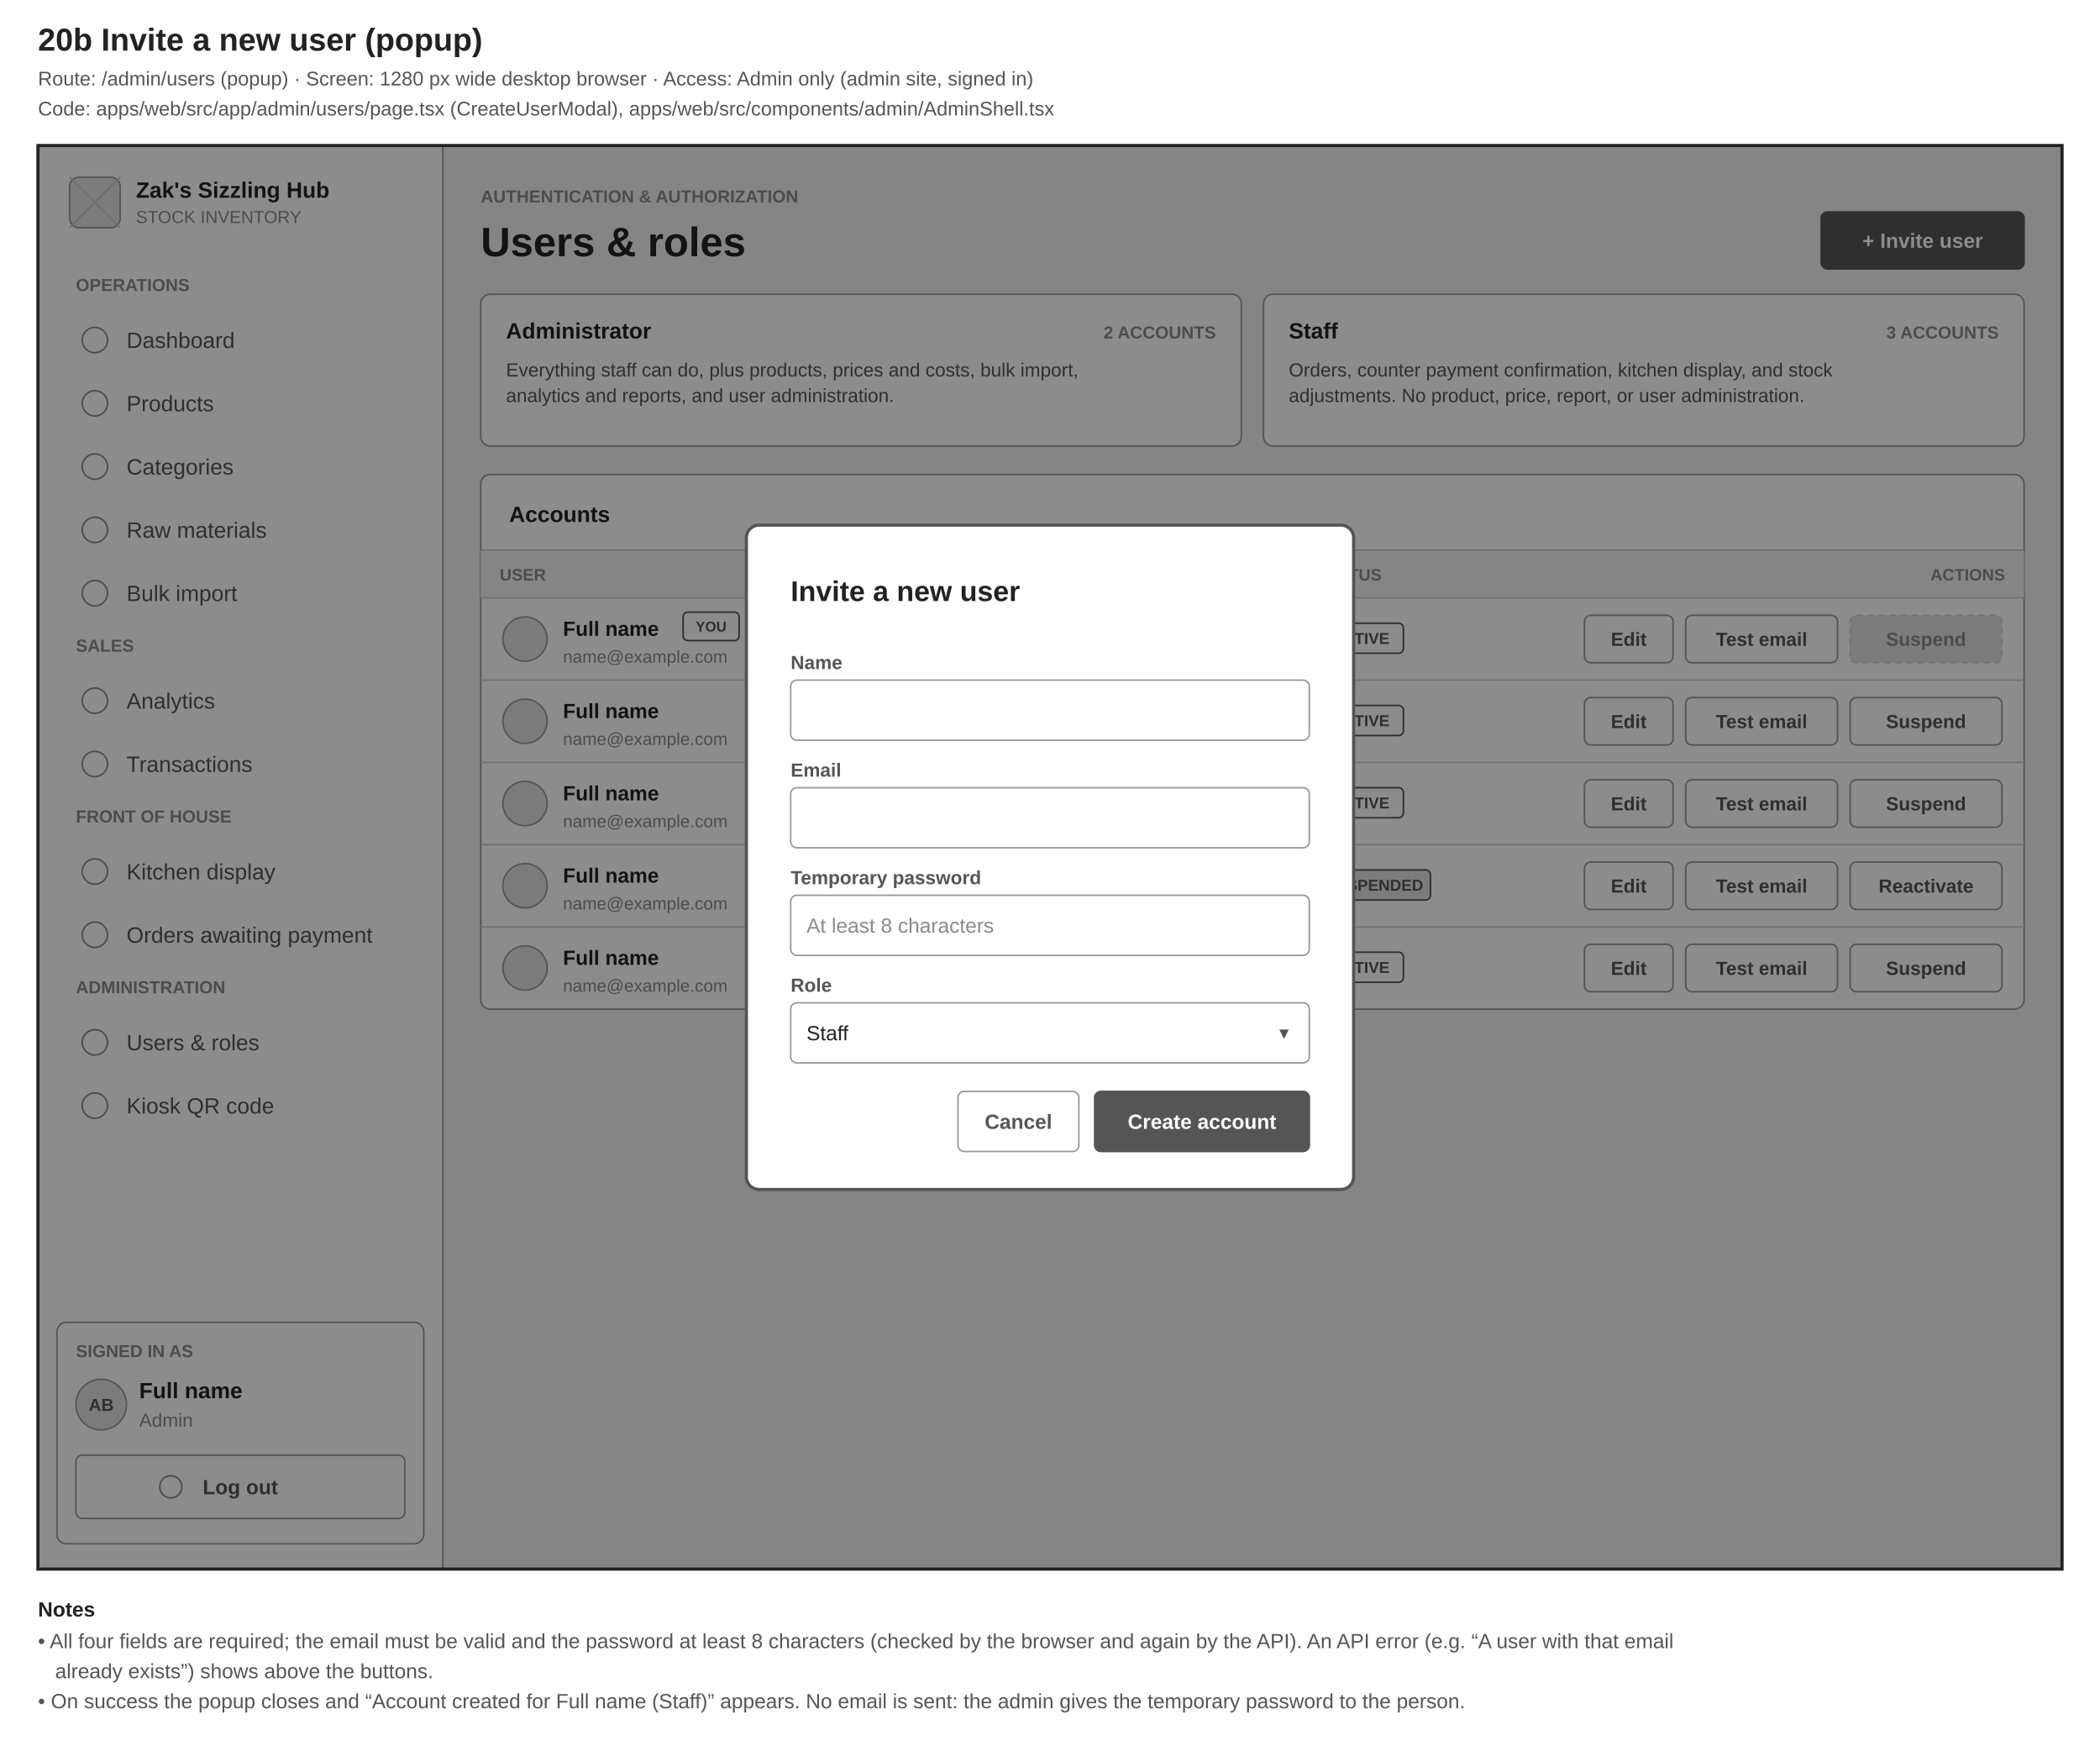
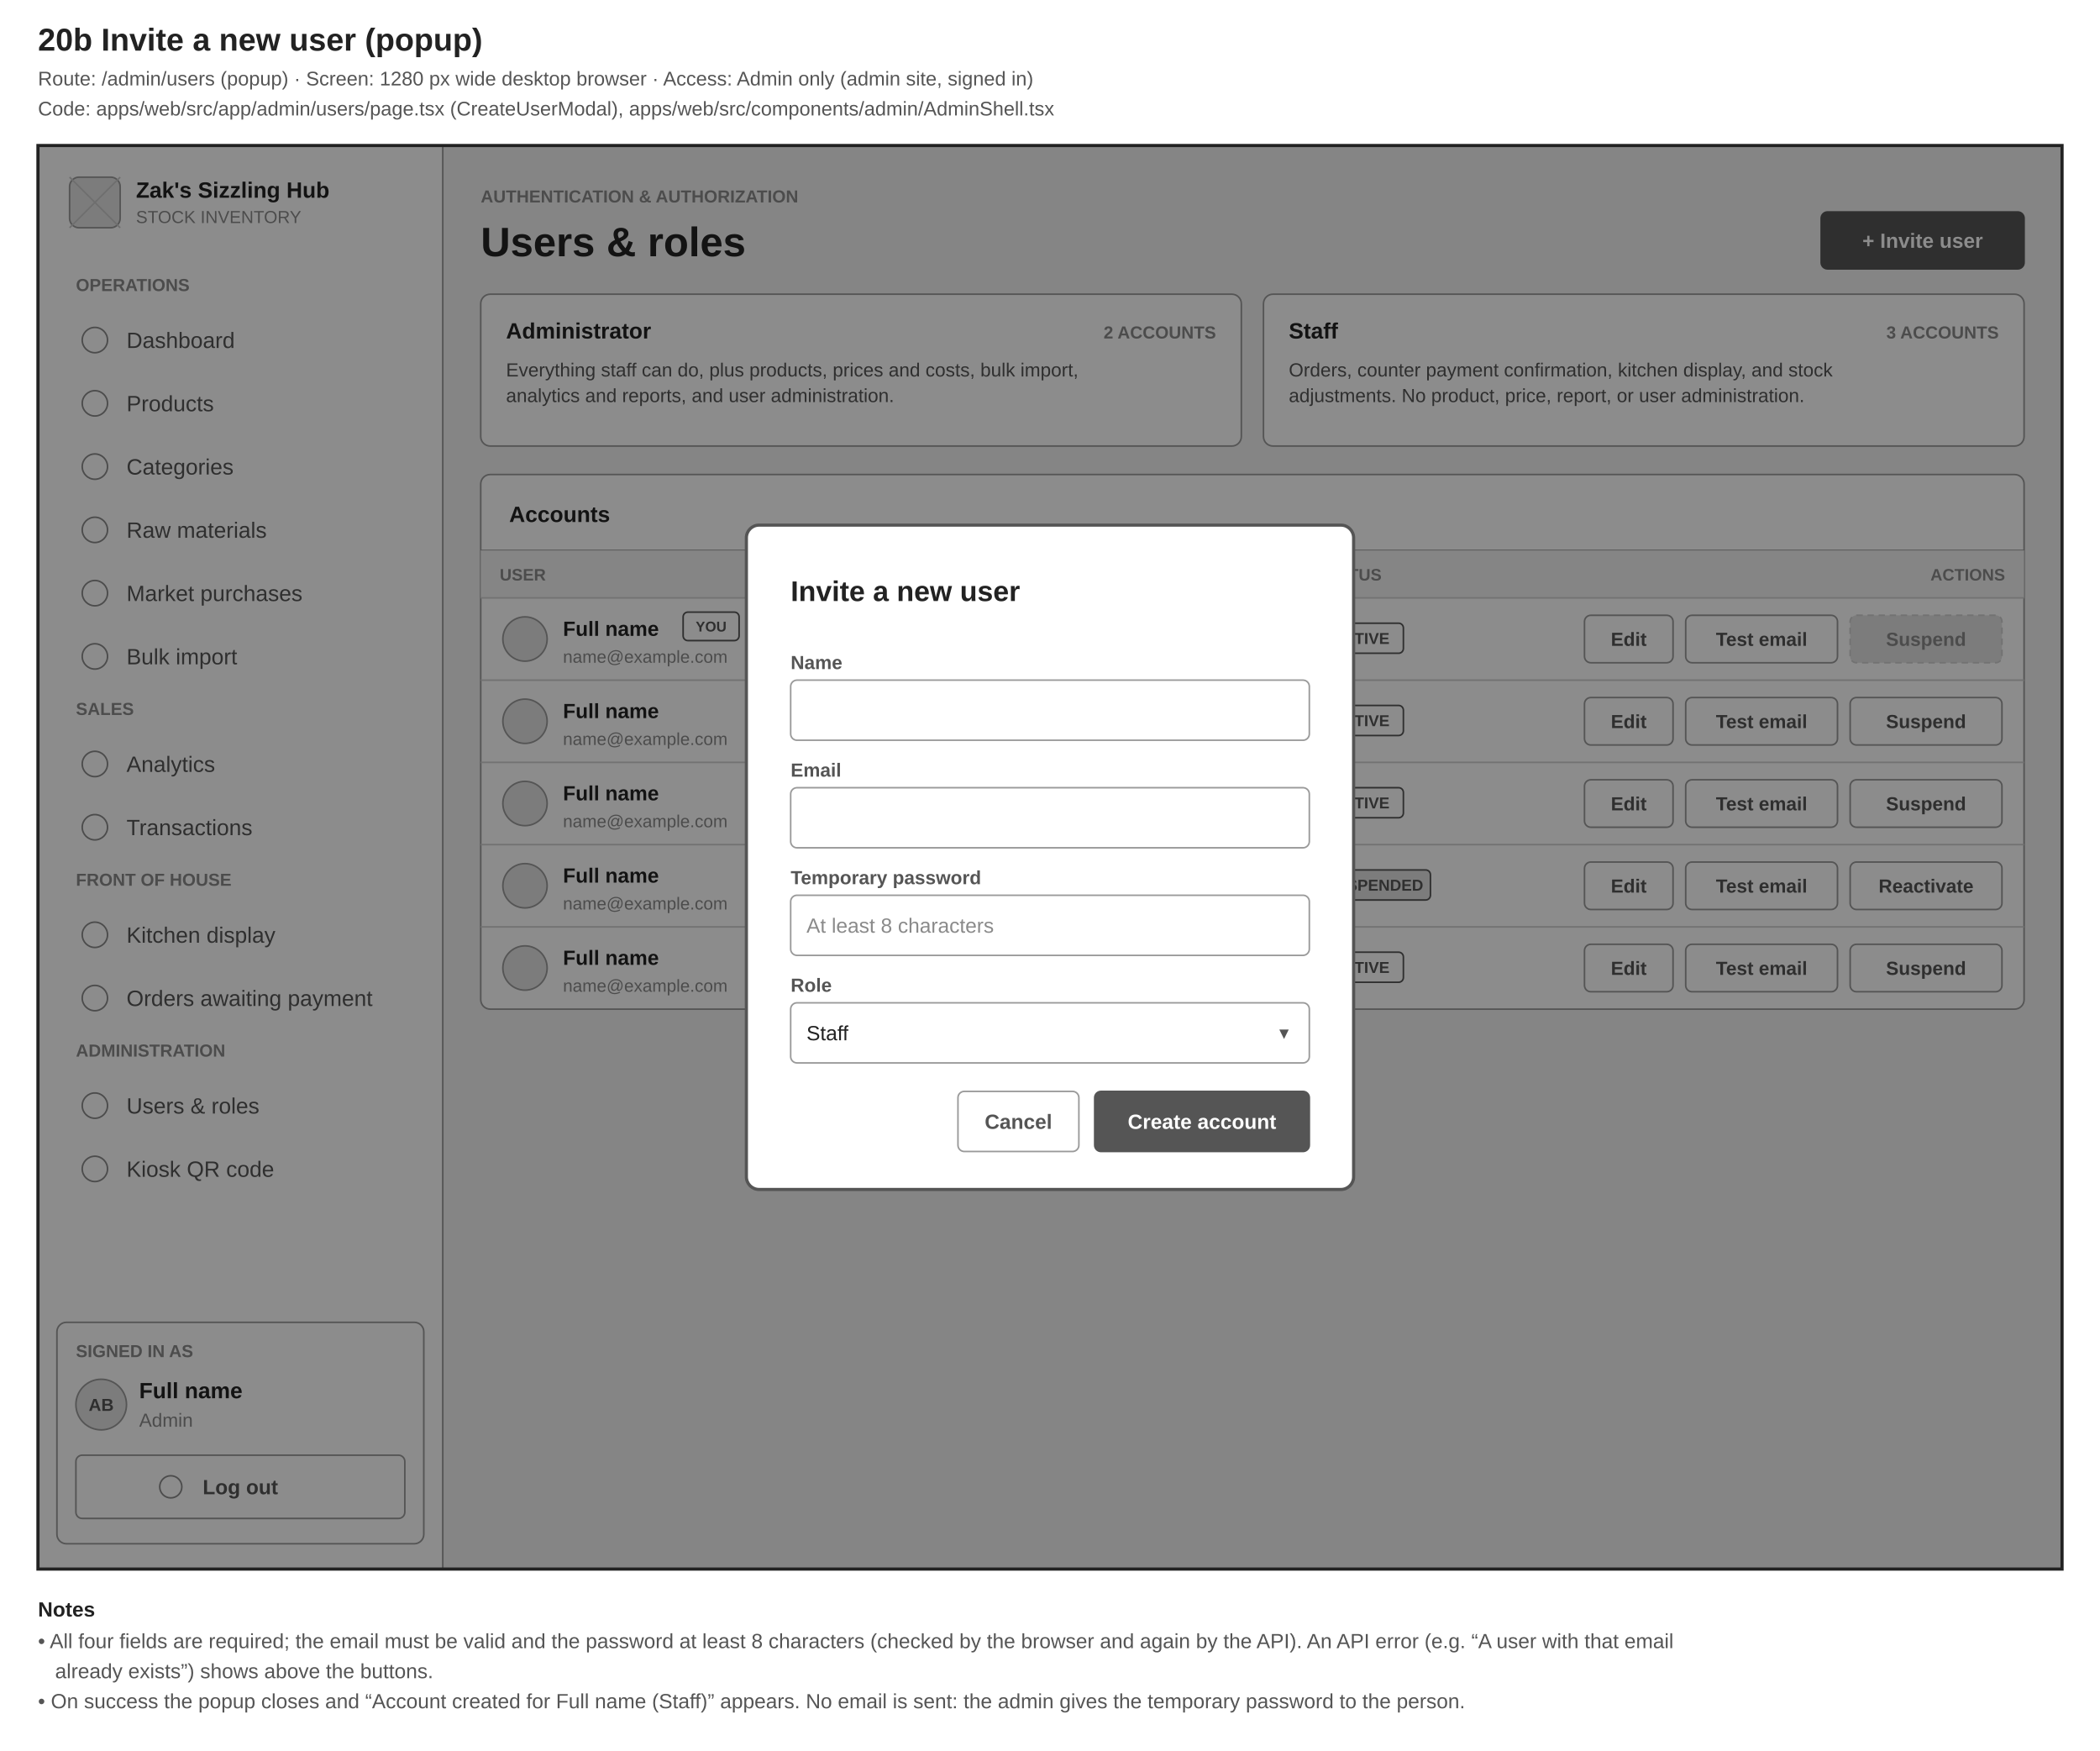
<svg xmlns="http://www.w3.org/2000/svg" width="1328" height="1107" viewBox="0 0 1328 1107">
  <rect x="0" y="0" width="1328" height="1107" fill="#ffffff" />
  <text x="24" y="32" font-family="Arial, Helvetica, sans-serif" font-size="20" font-weight="700" fill="#222222">20b  Invite a new user (popup)</text>
  <text x="24" y="54" font-family="Arial, Helvetica, sans-serif" font-size="12.5" fill="#555555">Route: /admin/users  (popup)   ·   Screen: 1280 px wide desktop browser   ·   Access: Admin only (admin site, signed in)</text>
  <text x="24" y="73" font-family="Arial, Helvetica, sans-serif" font-size="12.5" fill="#555555">Code: apps/web/src/app/admin/users/page.tsx (CreateUserModal), apps/web/src/components/admin/AdminShell.tsx</text>
  <text x="24" y="1022" font-family="Arial, Helvetica, sans-serif" font-size="13" font-weight="700" fill="#222222">Notes</text>
  <text x="24" y="1042" font-family="Arial, Helvetica, sans-serif" font-size="13" fill="#555555" xml:space="preserve">• All four fields are required; the email must be valid and the password at least 8 characters (checked by the browser and again by the API). An API error (e.g. “A user with that email</text>
  <text x="24" y="1061" font-family="Arial, Helvetica, sans-serif" font-size="13" fill="#555555" xml:space="preserve">   already exists”) shows above the buttons.</text>
  <text x="24" y="1080" font-family="Arial, Helvetica, sans-serif" font-size="13" fill="#555555" xml:space="preserve">• On success the popup closes and “Account created for Full name (Staff)” appears. No email is sent: the admin gives the temporary password to the person.</text>
  <g transform="translate(24,92)">
    <clipPath id="frame">
      <rect x="0" y="0" width="1280" height="900" />
    </clipPath>
    <g clip-path="url(#frame)">
      <rect x="0" y="0" width="1280" height="900" fill="#ffffff" />
      <rect x="0" y="0" width="1280" height="900" rx="0" fill="#f3f3f3" stroke="none" />
      <rect x="0" y="0" width="256" height="900" rx="0" fill="#ffffff" stroke="none" />
      <line x1="256" y1="0" x2="256" y2="900" stroke="#9a9a9a" stroke-width="1" />
      <rect x="20" y="20" width="32" height="32" rx="6" fill="#e2e2e2" stroke="#9a9a9a" stroke-width="1" />
      <line x1="20" y1="20" x2="52" y2="52" stroke="#c9c9c9" stroke-width="1" />
      <line x1="52" y1="20" x2="20" y2="52" stroke="#c9c9c9" stroke-width="1" />
      <text x="62" y="33" font-family="Arial, Helvetica, sans-serif" font-size="14" font-weight="700" text-anchor="start" fill="#222222">Zak's Sizzling Hub</text>
      <text x="62" y="49" font-family="Arial, Helvetica, sans-serif" font-size="11" font-weight="400" text-anchor="start" fill="#8a8a8a">STOCK INVENTORY</text>
      <text x="24" y="92" font-family="Arial, Helvetica, sans-serif" font-size="11" font-weight="700" text-anchor="start" fill="#8a8a8a">OPERATIONS</text>
      <circle cx="36" cy="123" r="8" fill="#ffffff" stroke="#8a8a8a" stroke-width="1" />
      <text x="56" y="128" font-family="Arial, Helvetica, sans-serif" font-size="14" font-weight="400" text-anchor="start" fill="#555555">Dashboard</text>
      <circle cx="36" cy="163" r="8" fill="#ffffff" stroke="#8a8a8a" stroke-width="1" />
      <text x="56" y="168" font-family="Arial, Helvetica, sans-serif" font-size="14" font-weight="400" text-anchor="start" fill="#555555">Products</text>
      <circle cx="36" cy="203" r="8" fill="#ffffff" stroke="#8a8a8a" stroke-width="1" />
      <text x="56" y="208" font-family="Arial, Helvetica, sans-serif" font-size="14" font-weight="400" text-anchor="start" fill="#555555">Categories</text>
      <circle cx="36" cy="243" r="8" fill="#ffffff" stroke="#8a8a8a" stroke-width="1" />
      <text x="56" y="248" font-family="Arial, Helvetica, sans-serif" font-size="14" font-weight="400" text-anchor="start" fill="#555555">Raw materials</text>
      <circle cx="36" cy="283" r="8" fill="#ffffff" stroke="#8a8a8a" stroke-width="1" />
-       <text x="56" y="288" font-family="Arial, Helvetica, sans-serif" font-size="14" font-weight="400" text-anchor="start" fill="#555555">Bulk import</text>
-       <text x="24" y="320" font-family="Arial, Helvetica, sans-serif" font-size="11" font-weight="700" text-anchor="start" fill="#8a8a8a">SALES</text>
-       <circle cx="36" cy="351" r="8" fill="#ffffff" stroke="#8a8a8a" stroke-width="1" />
-       <text x="56" y="356" font-family="Arial, Helvetica, sans-serif" font-size="14" font-weight="400" text-anchor="start" fill="#555555">Analytics</text>
+       <text x="56" y="288" font-family="Arial, Helvetica, sans-serif" font-size="14" font-weight="400" text-anchor="start" fill="#555555">Market purchases</text>
+       <circle cx="36" cy="323" r="8" fill="#ffffff" stroke="#8a8a8a" stroke-width="1" />
+       <text x="56" y="328" font-family="Arial, Helvetica, sans-serif" font-size="14" font-weight="400" text-anchor="start" fill="#555555">Bulk import</text>
+       <text x="24" y="360" font-family="Arial, Helvetica, sans-serif" font-size="11" font-weight="700" text-anchor="start" fill="#8a8a8a">SALES</text>
      <circle cx="36" cy="391" r="8" fill="#ffffff" stroke="#8a8a8a" stroke-width="1" />
-       <text x="56" y="396" font-family="Arial, Helvetica, sans-serif" font-size="14" font-weight="400" text-anchor="start" fill="#555555">Transactions</text>
-       <text x="24" y="428" font-family="Arial, Helvetica, sans-serif" font-size="11" font-weight="700" text-anchor="start" fill="#8a8a8a">FRONT OF HOUSE</text>
-       <circle cx="36" cy="459" r="8" fill="#ffffff" stroke="#8a8a8a" stroke-width="1" />
-       <text x="56" y="464" font-family="Arial, Helvetica, sans-serif" font-size="14" font-weight="400" text-anchor="start" fill="#555555">Kitchen display</text>
+       <text x="56" y="396" font-family="Arial, Helvetica, sans-serif" font-size="14" font-weight="400" text-anchor="start" fill="#555555">Analytics</text>
+       <circle cx="36" cy="431" r="8" fill="#ffffff" stroke="#8a8a8a" stroke-width="1" />
+       <text x="56" y="436" font-family="Arial, Helvetica, sans-serif" font-size="14" font-weight="400" text-anchor="start" fill="#555555">Transactions</text>
+       <text x="24" y="468" font-family="Arial, Helvetica, sans-serif" font-size="11" font-weight="700" text-anchor="start" fill="#8a8a8a">FRONT OF HOUSE</text>
      <circle cx="36" cy="499" r="8" fill="#ffffff" stroke="#8a8a8a" stroke-width="1" />
-       <text x="56" y="504" font-family="Arial, Helvetica, sans-serif" font-size="14" font-weight="400" text-anchor="start" fill="#555555">Orders awaiting payment</text>
-       <text x="24" y="536" font-family="Arial, Helvetica, sans-serif" font-size="11" font-weight="700" text-anchor="start" fill="#8a8a8a">ADMINISTRATION</text>
-       <circle cx="36" cy="567" r="8" fill="#ffffff" stroke="#8a8a8a" stroke-width="1" />
-       <text x="56" y="572" font-family="Arial, Helvetica, sans-serif" font-size="14" font-weight="400" text-anchor="start" fill="#555555">Users &amp; roles</text>
+       <text x="56" y="504" font-family="Arial, Helvetica, sans-serif" font-size="14" font-weight="400" text-anchor="start" fill="#555555">Kitchen display</text>
+       <circle cx="36" cy="539" r="8" fill="#ffffff" stroke="#8a8a8a" stroke-width="1" />
+       <text x="56" y="544" font-family="Arial, Helvetica, sans-serif" font-size="14" font-weight="400" text-anchor="start" fill="#555555">Orders awaiting payment</text>
+       <text x="24" y="576" font-family="Arial, Helvetica, sans-serif" font-size="11" font-weight="700" text-anchor="start" fill="#8a8a8a">ADMINISTRATION</text>
      <circle cx="36" cy="607" r="8" fill="#ffffff" stroke="#8a8a8a" stroke-width="1" />
-       <text x="56" y="612" font-family="Arial, Helvetica, sans-serif" font-size="14" font-weight="400" text-anchor="start" fill="#555555">Kiosk QR code</text>
+       <text x="56" y="612" font-family="Arial, Helvetica, sans-serif" font-size="14" font-weight="400" text-anchor="start" fill="#555555">Users &amp; roles</text>
+       <circle cx="36" cy="647" r="8" fill="#ffffff" stroke="#8a8a8a" stroke-width="1" />
+       <text x="56" y="652" font-family="Arial, Helvetica, sans-serif" font-size="14" font-weight="400" text-anchor="start" fill="#555555">Kiosk QR code</text>
      <rect x="12" y="744" width="232" height="140" rx="6" fill="#ffffff" stroke="#9a9a9a" stroke-width="1" />
      <text x="24" y="766" font-family="Arial, Helvetica, sans-serif" font-size="11" font-weight="700" text-anchor="start" fill="#8a8a8a">SIGNED IN AS</text>
      <circle cx="40" cy="796" r="16" fill="#e2e2e2" stroke="#9a9a9a" stroke-width="1" />
      <text x="40" y="800" font-family="Arial, Helvetica, sans-serif" font-size="11" font-weight="700" text-anchor="middle" fill="#555555">AB</text>
      <text x="64" y="792" font-family="Arial, Helvetica, sans-serif" font-size="14" font-weight="700" text-anchor="start" fill="#222222">Full name</text>
      <text x="64" y="810" font-family="Arial, Helvetica, sans-serif" font-size="12" font-weight="400" text-anchor="start" fill="#8a8a8a">Admin</text>
      <rect x="24" y="828" width="208" height="40" rx="4" fill="#ffffff" stroke="#9a9a9a" stroke-width="1" />
      <text x="128.0" y="852.68" font-family="Arial, Helvetica, sans-serif" font-size="13" font-weight="700" text-anchor="middle" fill="#555555">Log out</text>
      <circle cx="84" cy="848" r="7" fill="#ffffff" stroke="#8a8a8a" stroke-width="1" />
      <text x="280" y="36" font-family="Arial, Helvetica, sans-serif" font-size="11" font-weight="700" text-anchor="start" fill="#8a8a8a">AUTHENTICATION &amp; AUTHORIZATION</text>
      <text x="280" y="70" font-family="Arial, Helvetica, sans-serif" font-size="26" font-weight="700" text-anchor="start" fill="#222222">Users &amp; roles</text>
      <rect x="1127.67" y="42" width="128.33" height="36" rx="4" fill="#555555" stroke="#555555" stroke-width="1" />
      <text x="1191.835" y="64.68" font-family="Arial, Helvetica, sans-serif" font-size="13" font-weight="700" text-anchor="middle" fill="#ffffff">+ Invite user</text>
      <rect x="280.0" y="94" width="481.0" height="96" rx="6" fill="#ffffff" stroke="#9a9a9a" stroke-width="1" />
      <text x="296.0" y="122" font-family="Arial, Helvetica, sans-serif" font-size="14" font-weight="700" text-anchor="start" fill="#222222">Administrator</text>
      <text x="745.0" y="122" font-family="Arial, Helvetica, sans-serif" font-size="11" font-weight="700" text-anchor="end" fill="#8a8a8a">2 ACCOUNTS</text>
      <text x="296.0" y="146" font-family="Arial, Helvetica, sans-serif" font-size="12" font-weight="400" text-anchor="start" fill="#555555">Everything staff can do, plus products, prices and costs, bulk import,</text>
      <text x="296.0" y="162.2" font-family="Arial, Helvetica, sans-serif" font-size="12" font-weight="400" text-anchor="start" fill="#555555">analytics and reports, and user administration.</text>
      <rect x="775.0" y="94" width="481.0" height="96" rx="6" fill="#ffffff" stroke="#9a9a9a" stroke-width="1" />
      <text x="791.0" y="122" font-family="Arial, Helvetica, sans-serif" font-size="14" font-weight="700" text-anchor="start" fill="#222222">Staff</text>
      <text x="1240.0" y="122" font-family="Arial, Helvetica, sans-serif" font-size="11" font-weight="700" text-anchor="end" fill="#8a8a8a">3 ACCOUNTS</text>
      <text x="791.0" y="146" font-family="Arial, Helvetica, sans-serif" font-size="12" font-weight="400" text-anchor="start" fill="#555555">Orders, counter payment confirmation, kitchen display, and stock</text>
      <text x="791.0" y="162.2" font-family="Arial, Helvetica, sans-serif" font-size="12" font-weight="400" text-anchor="start" fill="#555555">adjustments. No product, price, report, or user administration.</text>
      <rect x="280" y="208" width="976" height="338" rx="6" fill="#ffffff" stroke="#9a9a9a" stroke-width="1" />
      <text x="298" y="238" font-family="Arial, Helvetica, sans-serif" font-size="14" font-weight="700" text-anchor="start" fill="#222222">Accounts</text>
      <line x1="280" y1="256" x2="1256" y2="256" stroke="#9a9a9a" stroke-width="1" />
      <rect x="280" y="256" width="976" height="30" rx="0" fill="#f3f3f3" stroke="none" stroke-width="1" />
      <text x="292" y="275.0" font-family="Arial, Helvetica, sans-serif" font-size="10.5" font-weight="700" text-anchor="start" fill="#8a8a8a">USER</text>
      <text x="643.36" y="275.0" font-family="Arial, Helvetica, sans-serif" font-size="10.5" font-weight="700" text-anchor="start" fill="#8a8a8a">ROLE</text>
      <text x="809.28" y="275.0" font-family="Arial, Helvetica, sans-serif" font-size="10.5" font-weight="700" text-anchor="start" fill="#8a8a8a">STATUS</text>
      <text x="1244.0" y="275.0" font-family="Arial, Helvetica, sans-serif" font-size="10.5" font-weight="700" text-anchor="end" fill="#8a8a8a">ACTIONS</text>
      <line x1="280" y1="286" x2="1256" y2="286" stroke="#cfcfcf" stroke-width="1" />
      <circle cx="308" cy="312.0" r="14" fill="#e2e2e2" stroke="#9a9a9a" stroke-width="1" />
      <text x="332" y="310.0" font-family="Arial, Helvetica, sans-serif" font-size="13" font-weight="700" text-anchor="start" fill="#222222">Full name</text>
      <rect x="408" y="295.0" width="35.39" height="18" rx="3" fill="#ffffff" stroke="#555555" stroke-width="1" />
      <text x="425.695" y="307.24" font-family="Arial, Helvetica, sans-serif" font-size="9" font-weight="700" text-anchor="middle" fill="#555555">YOU</text>
      <text x="332" y="327.0" font-family="Arial, Helvetica, sans-serif" font-size="11" font-weight="400" text-anchor="start" fill="#8a8a8a">name@example.com</text>
      <rect x="643.36" y="297.0" width="110" height="30" rx="4" fill="#e2e2e2" stroke="#cfcfcf" stroke-width="1" stroke-dasharray="4 3" />
      <text x="653.36" y="317.0" font-family="Arial, Helvetica, sans-serif" font-size="12" font-weight="400" text-anchor="start" fill="#8a8a8a">Admin</text>
      <rect x="809.28" y="302.0" width="54.2" height="19" rx="3" fill="#ffffff" stroke="#555555" stroke-width="1" />
      <text x="836.38" y="315.1" font-family="Arial, Helvetica, sans-serif" font-size="10" font-weight="700" text-anchor="middle" fill="#555555">ACTIVE</text>
      <rect x="1146.0" y="297.0" width="96" height="30" rx="4" fill="#e2e2e2" stroke="#cfcfcf" stroke-width="1" stroke-dasharray="4 3" />
      <text x="1194.0" y="316.32" font-family="Arial, Helvetica, sans-serif" font-size="12" font-weight="700" text-anchor="middle" fill="#8a8a8a">Suspend</text>
      <rect x="1042.0" y="297.0" width="96" height="30" rx="4" fill="#ffffff" stroke="#9a9a9a" stroke-width="1" />
      <text x="1090.0" y="316.32" font-family="Arial, Helvetica, sans-serif" font-size="12" font-weight="700" text-anchor="middle" fill="#555555">Test email</text>
      <rect x="978.0" y="297.0" width="56" height="30" rx="4" fill="#ffffff" stroke="#9a9a9a" stroke-width="1" />
      <text x="1006.0" y="316.32" font-family="Arial, Helvetica, sans-serif" font-size="12" font-weight="700" text-anchor="middle" fill="#555555">Edit</text>
      <line x1="280" y1="338" x2="1256" y2="338" stroke="#cfcfcf" stroke-width="1" />
      <circle cx="308" cy="364.0" r="14" fill="#e2e2e2" stroke="#9a9a9a" stroke-width="1" />
      <text x="332" y="362.0" font-family="Arial, Helvetica, sans-serif" font-size="13" font-weight="700" text-anchor="start" fill="#222222">Full name</text>
      <text x="332" y="379.0" font-family="Arial, Helvetica, sans-serif" font-size="11" font-weight="400" text-anchor="start" fill="#8a8a8a">name@example.com</text>
      <rect x="643.36" y="349.0" width="110" height="30" rx="4" fill="#ffffff" stroke="#9a9a9a" stroke-width="1" />
      <text x="653.36" y="368.32" font-family="Arial, Helvetica, sans-serif" font-size="12" font-weight="400" text-anchor="start" fill="#222222">Admin</text>
      <text x="737.36" y="368.0" font-family="Arial, Helvetica, sans-serif" font-size="12" font-weight="400" text-anchor="middle" fill="#555555">▾</text>
      <rect x="809.28" y="354.0" width="54.2" height="19" rx="3" fill="#ffffff" stroke="#555555" stroke-width="1" />
      <text x="836.38" y="367.1" font-family="Arial, Helvetica, sans-serif" font-size="10" font-weight="700" text-anchor="middle" fill="#555555">ACTIVE</text>
      <rect x="1146.0" y="349.0" width="96" height="30" rx="4" fill="#ffffff" stroke="#9a9a9a" stroke-width="1" />
      <text x="1194.0" y="368.32" font-family="Arial, Helvetica, sans-serif" font-size="12" font-weight="700" text-anchor="middle" fill="#555555">Suspend</text>
      <rect x="1042.0" y="349.0" width="96" height="30" rx="4" fill="#ffffff" stroke="#9a9a9a" stroke-width="1" />
      <text x="1090.0" y="368.32" font-family="Arial, Helvetica, sans-serif" font-size="12" font-weight="700" text-anchor="middle" fill="#555555">Test email</text>
      <rect x="978.0" y="349.0" width="56" height="30" rx="4" fill="#ffffff" stroke="#9a9a9a" stroke-width="1" />
      <text x="1006.0" y="368.32" font-family="Arial, Helvetica, sans-serif" font-size="12" font-weight="700" text-anchor="middle" fill="#555555">Edit</text>
      <line x1="280" y1="390" x2="1256" y2="390" stroke="#cfcfcf" stroke-width="1" />
      <circle cx="308" cy="416.0" r="14" fill="#e2e2e2" stroke="#9a9a9a" stroke-width="1" />
      <text x="332" y="414.0" font-family="Arial, Helvetica, sans-serif" font-size="13" font-weight="700" text-anchor="start" fill="#222222">Full name</text>
      <text x="332" y="431.0" font-family="Arial, Helvetica, sans-serif" font-size="11" font-weight="400" text-anchor="start" fill="#8a8a8a">name@example.com</text>
      <rect x="643.36" y="401.0" width="110" height="30" rx="4" fill="#ffffff" stroke="#9a9a9a" stroke-width="1" />
      <text x="653.36" y="420.32" font-family="Arial, Helvetica, sans-serif" font-size="12" font-weight="400" text-anchor="start" fill="#222222">Staff</text>
      <text x="737.36" y="420.0" font-family="Arial, Helvetica, sans-serif" font-size="12" font-weight="400" text-anchor="middle" fill="#555555">▾</text>
      <rect x="809.28" y="406.0" width="54.2" height="19" rx="3" fill="#ffffff" stroke="#555555" stroke-width="1" />
      <text x="836.38" y="419.1" font-family="Arial, Helvetica, sans-serif" font-size="10" font-weight="700" text-anchor="middle" fill="#555555">ACTIVE</text>
      <rect x="1146.0" y="401.0" width="96" height="30" rx="4" fill="#ffffff" stroke="#9a9a9a" stroke-width="1" />
      <text x="1194.0" y="420.32" font-family="Arial, Helvetica, sans-serif" font-size="12" font-weight="700" text-anchor="middle" fill="#555555">Suspend</text>
      <rect x="1042.0" y="401.0" width="96" height="30" rx="4" fill="#ffffff" stroke="#9a9a9a" stroke-width="1" />
      <text x="1090.0" y="420.32" font-family="Arial, Helvetica, sans-serif" font-size="12" font-weight="700" text-anchor="middle" fill="#555555">Test email</text>
      <rect x="978.0" y="401.0" width="56" height="30" rx="4" fill="#ffffff" stroke="#9a9a9a" stroke-width="1" />
      <text x="1006.0" y="420.32" font-family="Arial, Helvetica, sans-serif" font-size="12" font-weight="700" text-anchor="middle" fill="#555555">Edit</text>
      <line x1="280" y1="442" x2="1256" y2="442" stroke="#cfcfcf" stroke-width="1" />
      <circle cx="308" cy="468.0" r="14" fill="#e2e2e2" stroke="#9a9a9a" stroke-width="1" />
      <text x="332" y="466.0" font-family="Arial, Helvetica, sans-serif" font-size="13" font-weight="700" text-anchor="start" fill="#222222">Full name</text>
      <text x="332" y="483.0" font-family="Arial, Helvetica, sans-serif" font-size="11" font-weight="400" text-anchor="start" fill="#8a8a8a">name@example.com</text>
      <rect x="643.36" y="453.0" width="110" height="30" rx="4" fill="#ffffff" stroke="#9a9a9a" stroke-width="1" />
      <text x="653.36" y="472.32" font-family="Arial, Helvetica, sans-serif" font-size="12" font-weight="400" text-anchor="start" fill="#222222">Staff</text>
      <text x="737.36" y="472.0" font-family="Arial, Helvetica, sans-serif" font-size="12" font-weight="400" text-anchor="middle" fill="#555555">▾</text>
      <rect x="809.28" y="458.0" width="71.3" height="19" rx="3" fill="#e2e2e2" stroke="#555555" stroke-width="1" />
      <text x="844.93" y="471.1" font-family="Arial, Helvetica, sans-serif" font-size="10" font-weight="700" text-anchor="middle" fill="#555555">SUSPENDED</text>
      <rect x="1146.0" y="453.0" width="96" height="30" rx="4" fill="#ffffff" stroke="#9a9a9a" stroke-width="1" />
      <text x="1194.0" y="472.32" font-family="Arial, Helvetica, sans-serif" font-size="12" font-weight="700" text-anchor="middle" fill="#555555">Reactivate</text>
      <rect x="1042.0" y="453.0" width="96" height="30" rx="4" fill="#ffffff" stroke="#9a9a9a" stroke-width="1" />
      <text x="1090.0" y="472.32" font-family="Arial, Helvetica, sans-serif" font-size="12" font-weight="700" text-anchor="middle" fill="#555555">Test email</text>
      <rect x="978.0" y="453.0" width="56" height="30" rx="4" fill="#ffffff" stroke="#9a9a9a" stroke-width="1" />
      <text x="1006.0" y="472.32" font-family="Arial, Helvetica, sans-serif" font-size="12" font-weight="700" text-anchor="middle" fill="#555555">Edit</text>
      <line x1="280" y1="494" x2="1256" y2="494" stroke="#cfcfcf" stroke-width="1" />
      <circle cx="308" cy="520.0" r="14" fill="#e2e2e2" stroke="#9a9a9a" stroke-width="1" />
      <text x="332" y="518.0" font-family="Arial, Helvetica, sans-serif" font-size="13" font-weight="700" text-anchor="start" fill="#222222">Full name</text>
      <text x="332" y="535.0" font-family="Arial, Helvetica, sans-serif" font-size="11" font-weight="400" text-anchor="start" fill="#8a8a8a">name@example.com</text>
      <rect x="643.36" y="505.0" width="110" height="30" rx="4" fill="#ffffff" stroke="#9a9a9a" stroke-width="1" />
      <text x="653.36" y="524.32" font-family="Arial, Helvetica, sans-serif" font-size="12" font-weight="400" text-anchor="start" fill="#222222">Staff</text>
      <text x="737.36" y="524.0" font-family="Arial, Helvetica, sans-serif" font-size="12" font-weight="400" text-anchor="middle" fill="#555555">▾</text>
      <rect x="809.28" y="510.0" width="54.2" height="19" rx="3" fill="#ffffff" stroke="#555555" stroke-width="1" />
      <text x="836.38" y="523.1" font-family="Arial, Helvetica, sans-serif" font-size="10" font-weight="700" text-anchor="middle" fill="#555555">ACTIVE</text>
      <rect x="1146.0" y="505.0" width="96" height="30" rx="4" fill="#ffffff" stroke="#9a9a9a" stroke-width="1" />
      <text x="1194.0" y="524.32" font-family="Arial, Helvetica, sans-serif" font-size="12" font-weight="700" text-anchor="middle" fill="#555555">Suspend</text>
      <rect x="1042.0" y="505.0" width="96" height="30" rx="4" fill="#ffffff" stroke="#9a9a9a" stroke-width="1" />
      <text x="1090.0" y="524.32" font-family="Arial, Helvetica, sans-serif" font-size="12" font-weight="700" text-anchor="middle" fill="#555555">Test email</text>
      <rect x="978.0" y="505.0" width="56" height="30" rx="4" fill="#ffffff" stroke="#9a9a9a" stroke-width="1" />
      <text x="1006.0" y="524.32" font-family="Arial, Helvetica, sans-serif" font-size="12" font-weight="700" text-anchor="middle" fill="#555555">Edit</text>
      <rect x="0" y="0" width="1280" height="900" rx="0" fill="#000000" stroke="none" stroke-width="1" fill-opacity="0.45" />
      <rect x="448.0" y="240.0" width="384" height="420" rx="8" fill="#ffffff" stroke="#555555" stroke-width="2" />
      <text x="476.0" y="288.0" font-family="Arial, Helvetica, sans-serif" font-size="18" font-weight="700" text-anchor="start" fill="#222222">Invite a new user</text>
      <text x="476.0" y="331.0" font-family="Arial, Helvetica, sans-serif" font-size="12" font-weight="700" text-anchor="start" fill="#555555">Name</text>
      <rect x="476.0" y="338.0" width="328" height="38" rx="4" fill="#ffffff" stroke="#9a9a9a" stroke-width="1" />
      <text x="476.0" y="399.0" font-family="Arial, Helvetica, sans-serif" font-size="12" font-weight="700" text-anchor="start" fill="#555555">Email</text>
      <rect x="476.0" y="406.0" width="328" height="38" rx="4" fill="#ffffff" stroke="#9a9a9a" stroke-width="1" />
      <text x="476.0" y="467.0" font-family="Arial, Helvetica, sans-serif" font-size="12" font-weight="700" text-anchor="start" fill="#555555">Temporary password</text>
      <rect x="476.0" y="474.0" width="328" height="38" rx="4" fill="#ffffff" stroke="#9a9a9a" stroke-width="1" />
      <text x="486.0" y="497.68" font-family="Arial, Helvetica, sans-serif" font-size="13" font-weight="400" text-anchor="start" fill="#8a8a8a">At least 8 characters</text>
      <text x="476.0" y="535.0" font-family="Arial, Helvetica, sans-serif" font-size="12" font-weight="700" text-anchor="start" fill="#555555">Role</text>
      <rect x="476.0" y="542.0" width="328" height="38" rx="4" fill="#ffffff" stroke="#9a9a9a" stroke-width="1" />
      <text x="486.0" y="565.68" font-family="Arial, Helvetica, sans-serif" font-size="13" font-weight="400" text-anchor="start" fill="#222222">Staff</text>
      <text x="788.0" y="565.0" font-family="Arial, Helvetica, sans-serif" font-size="12" font-weight="400" text-anchor="middle" fill="#555555">▾</text>
      <rect x="668.26" y="598.0" width="135.74" height="38" rx="4" fill="#555555" stroke="#555555" stroke-width="1" />
      <text x="736.13" y="621.68" font-family="Arial, Helvetica, sans-serif" font-size="13" font-weight="700" text-anchor="middle" fill="#ffffff">Create account</text>
      <rect x="581.8" y="598.0" width="76.46" height="38" rx="4" fill="#ffffff" stroke="#9a9a9a" stroke-width="1" />
      <text x="620.03" y="621.68" font-family="Arial, Helvetica, sans-serif" font-size="13" font-weight="700" text-anchor="middle" fill="#555555">Cancel</text>
    </g>
    <rect x="0" y="0" width="1280" height="900" fill="none" stroke="#222222" stroke-width="2" />
  </g>
</svg>
